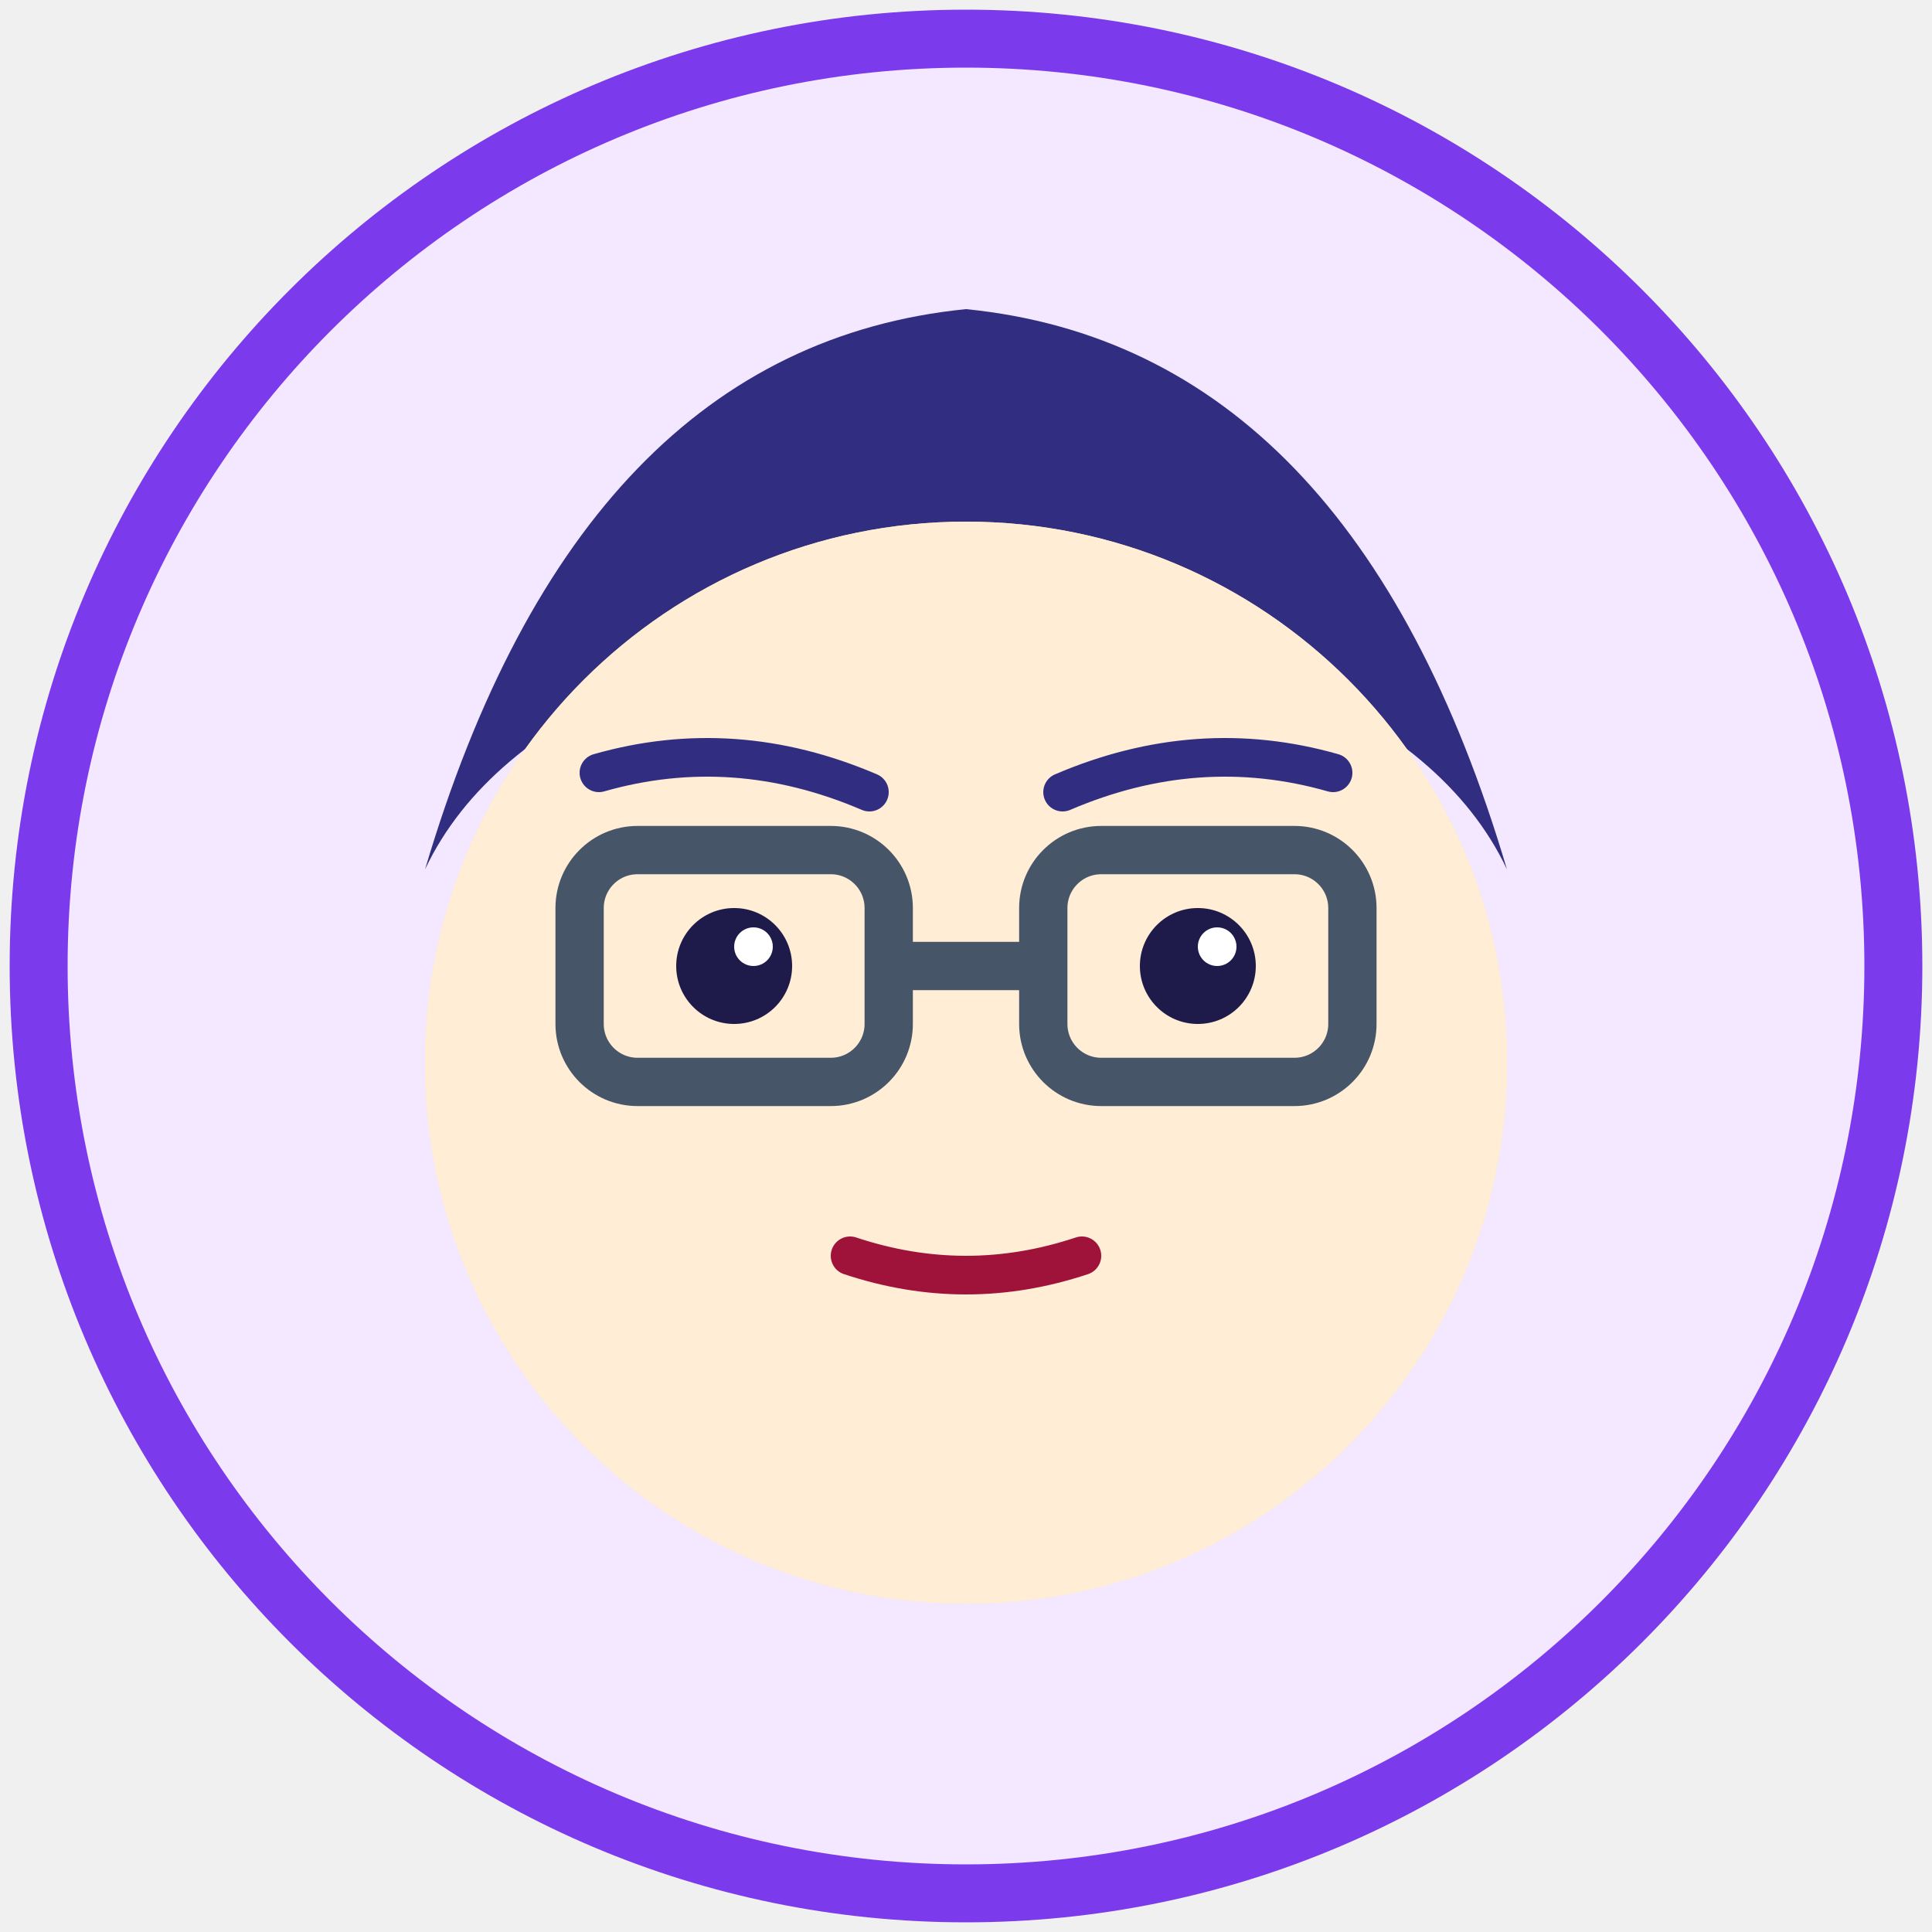
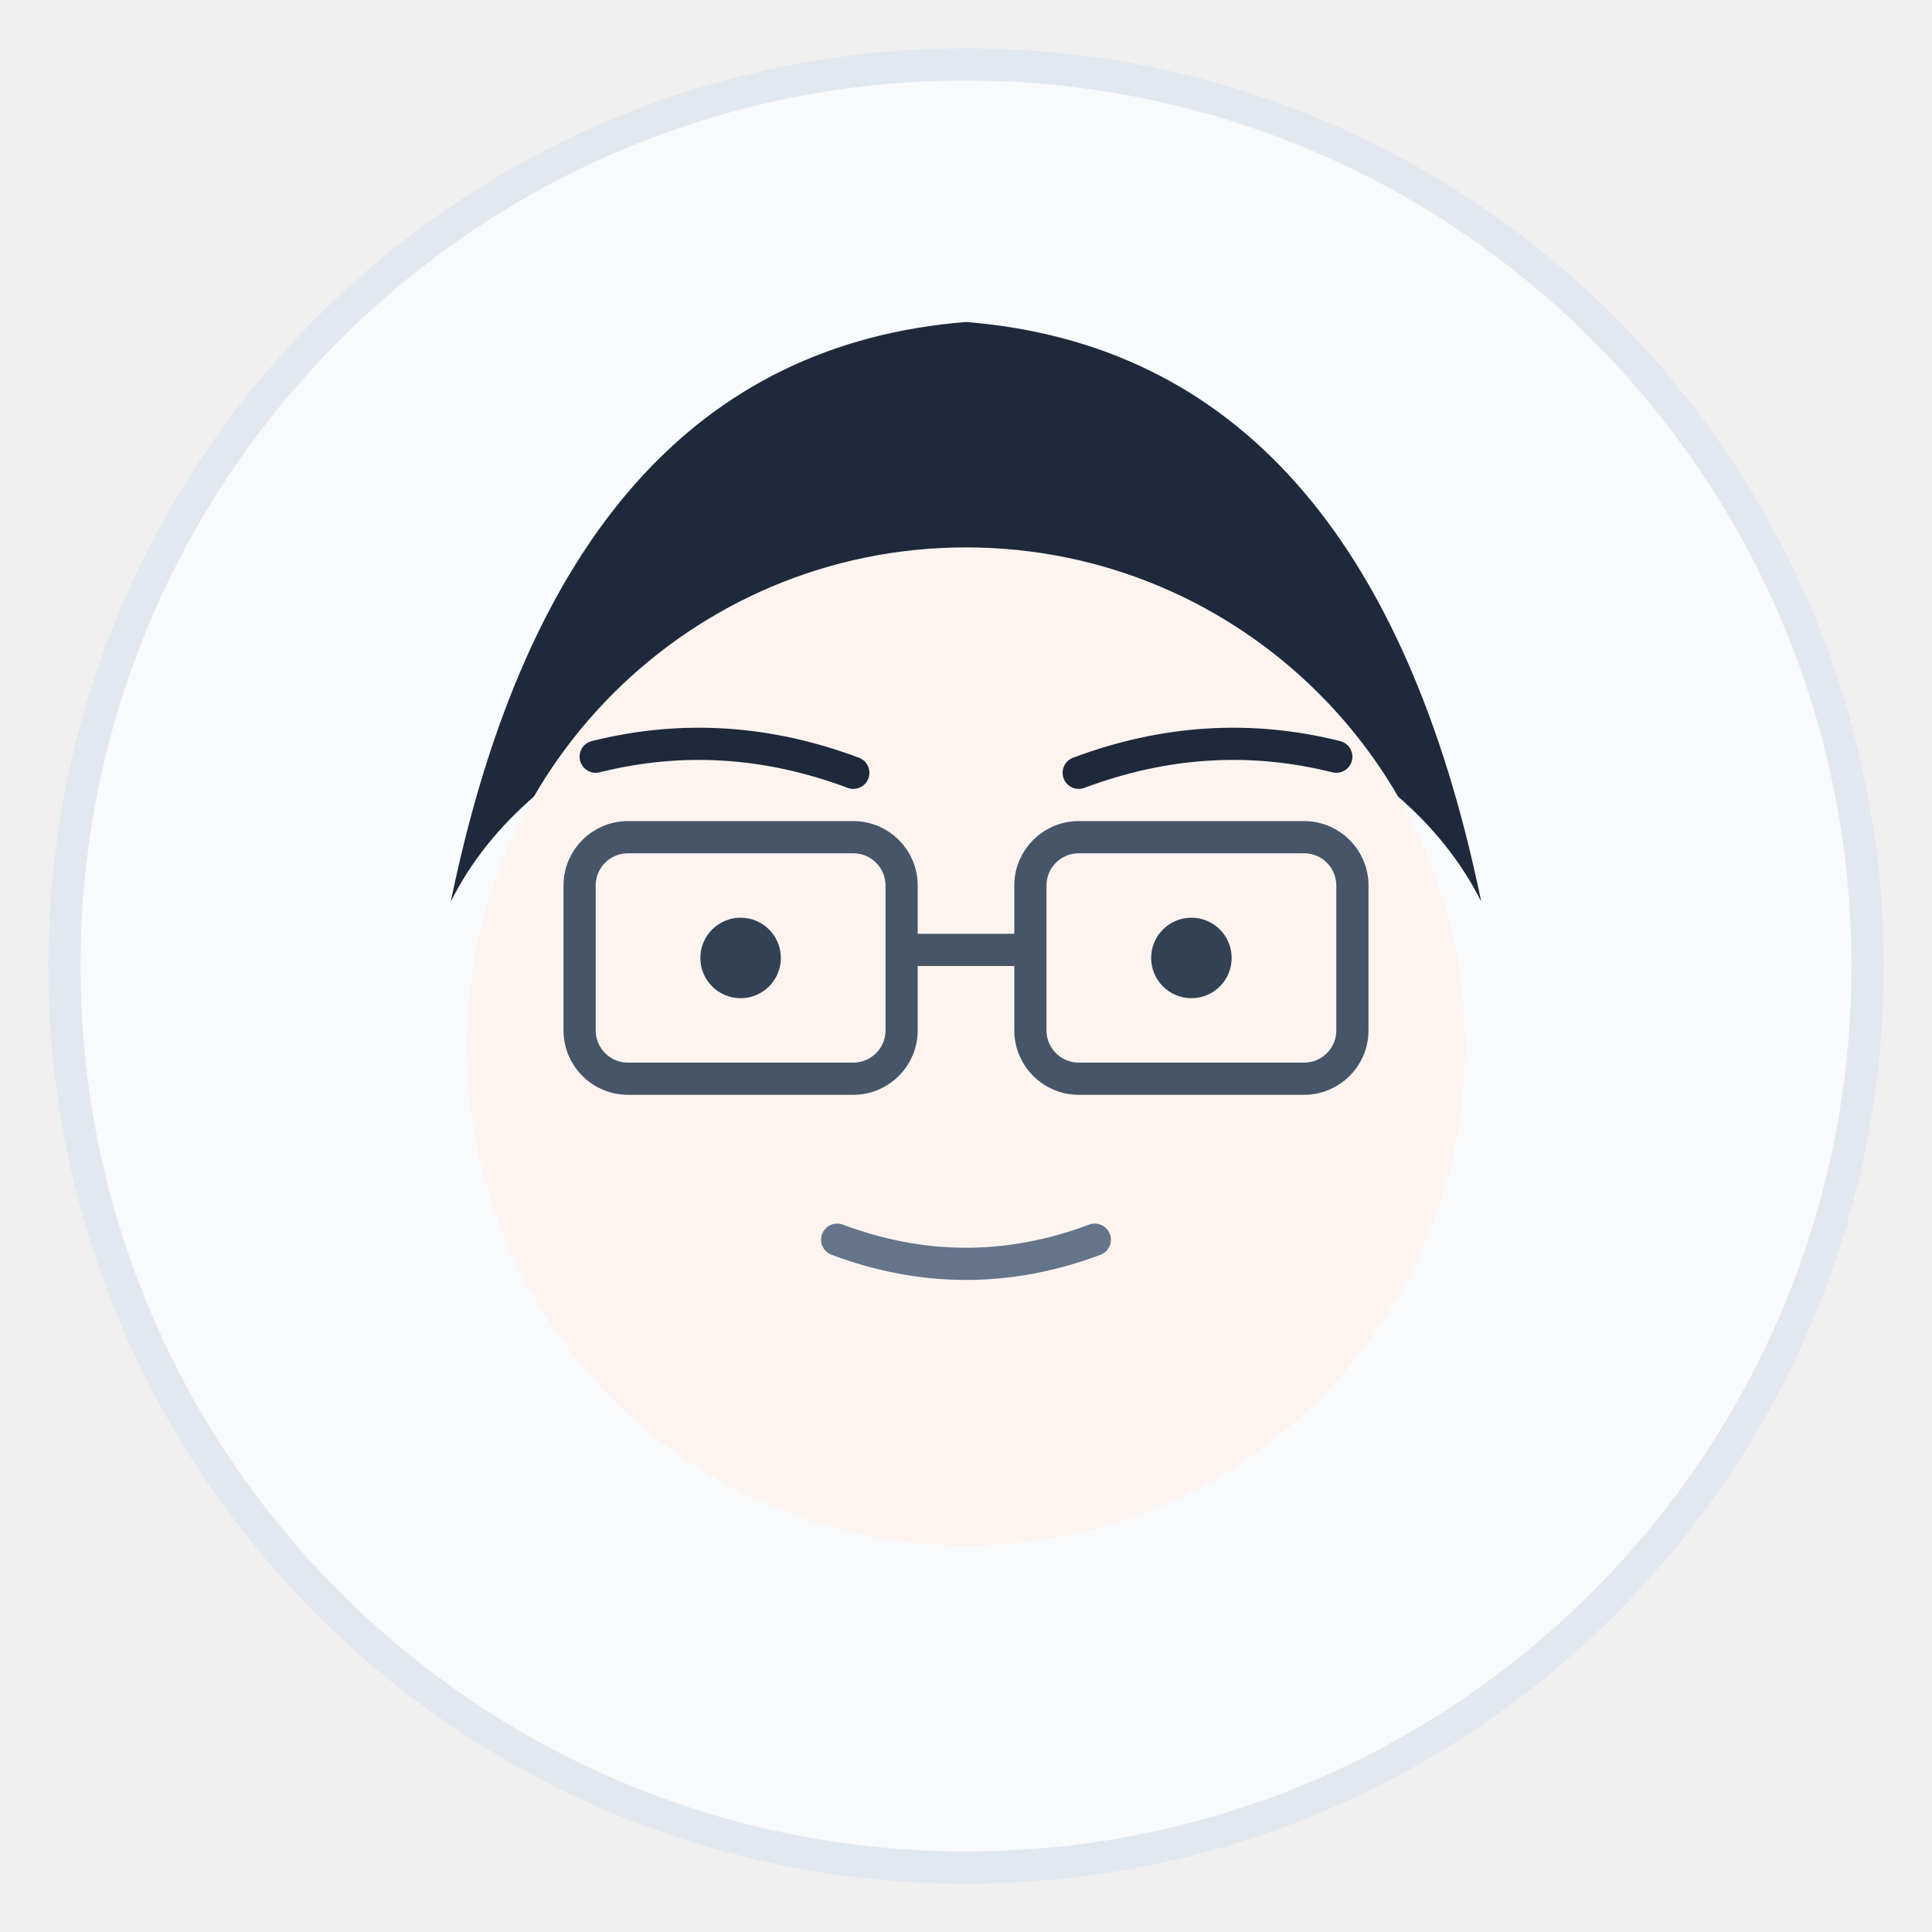
- <svg xmlns="http://www.w3.org/2000/svg" viewBox="0 0 100 100" width="100" height="100">
-   <circle cx="50" cy="50" r="48" fill="#F3E8FF" stroke="#7C3AED" stroke-width="3" />
-   <path d="M 22 45 Q 30 18 50 16 Q 70 18 78 45 C 70 28 30 28 22 45 Z" fill="#312E81" />
-   <circle cx="50" cy="55" r="28" fill="#FEF08A" opacity="0.9" />
-   <circle cx="50" cy="55" r="28" fill="#FFEDD5" />
-   <rect x="30" y="44" width="16" height="12" rx="3" fill="none" stroke="#475569" stroke-width="2.5" />
-   <rect x="54" y="44" width="16" height="12" rx="3" fill="none" stroke="#475569" stroke-width="2.5" />
-   <line x1="46" y1="50" x2="54" y2="50" stroke="#475569" stroke-width="2.5" />
-   <circle cx="38" cy="50" r="3" fill="#1E1B4B" />
-   <circle cx="62" cy="50" r="3" fill="#1E1B4B" />
-   <circle cx="39" cy="49" r="1" fill="#FFFFFF" />
-   <circle cx="63" cy="49" r="1" fill="#FFFFFF" />
-   <path d="M 31 40 Q 38 38 45 41" stroke="#312E81" stroke-width="2" stroke-linecap="round" fill="none" />
-   <path d="M 55 41 Q 62 38 69 40" stroke="#312E81" stroke-width="2" stroke-linecap="round" fill="none" />
-   <path d="M 44 65 Q 50 67 56 65" stroke="#9F1239" stroke-width="2" stroke-linecap="round" fill="none" />
+ <svg xmlns="http://www.w3.org/2000/svg" viewBox="0 0 120 120" width="120" height="120">
+   <circle cx="60" cy="60" r="56" fill="#F8FAFC" stroke="#E2E8F0" stroke-width="2" />
+   <path d="M 28 56 Q 35 22 60 20 Q 85 22 92 56 C 82 36 38 36 28 56 Z" fill="#1E293B" />
+   <circle cx="60" cy="65" r="31" fill="#FDF4EF" />
+   <rect x="36" y="52" width="20" height="15" rx="3" fill="none" stroke="#475569" stroke-width="2" />
+   <rect x="64" y="52" width="20" height="15" rx="3" fill="none" stroke="#475569" stroke-width="2" />
+   <line x1="56" y1="59" x2="64" y2="59" stroke="#475569" stroke-width="2" />
+   <circle cx="46" cy="59.5" r="2.5" fill="#334155" />
+   <circle cx="74" cy="59.5" r="2.5" fill="#334155" />
+   <path d="M 37 47 Q 45 45 53 48" stroke="#1E293B" stroke-width="2" stroke-linecap="round" fill="none" />
+   <path d="M 67 48 Q 75 45 83 47" stroke="#1E293B" stroke-width="2" stroke-linecap="round" fill="none" />
+   <path d="M 52 77 Q 60 80 68 77" stroke="#64748B" stroke-width="2" stroke-linecap="round" fill="none" />
</svg>
